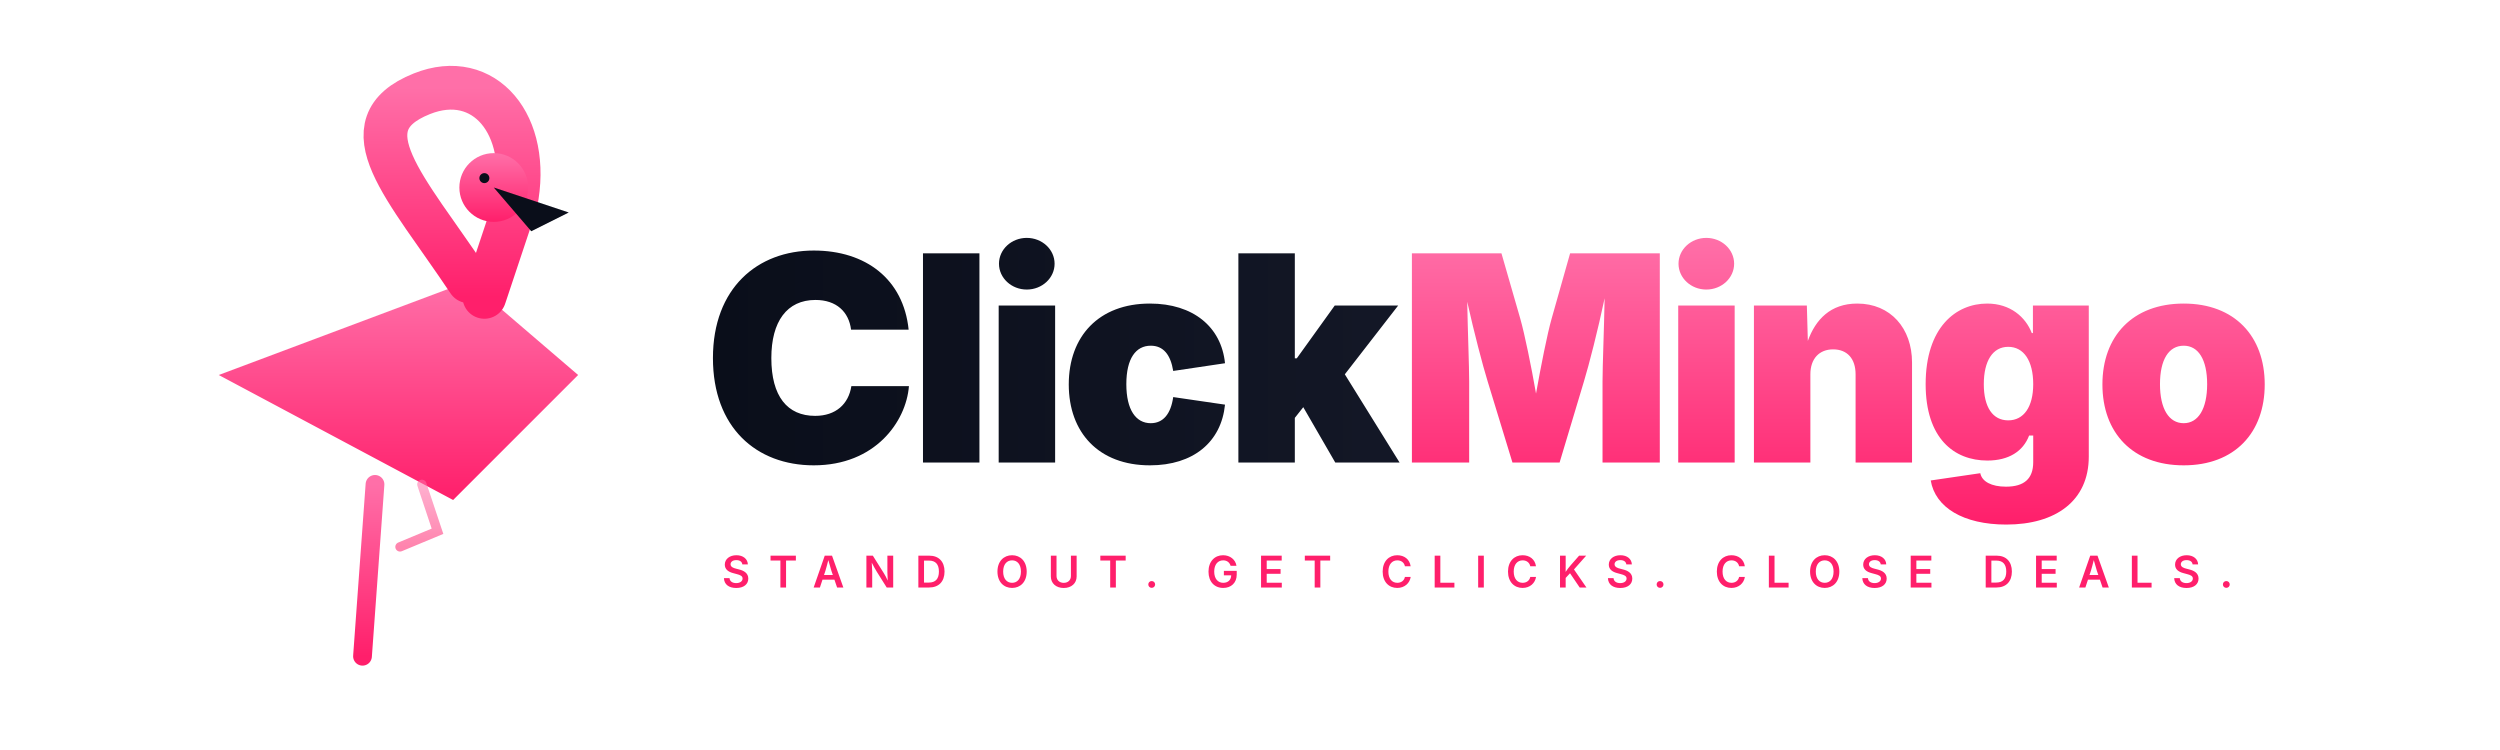
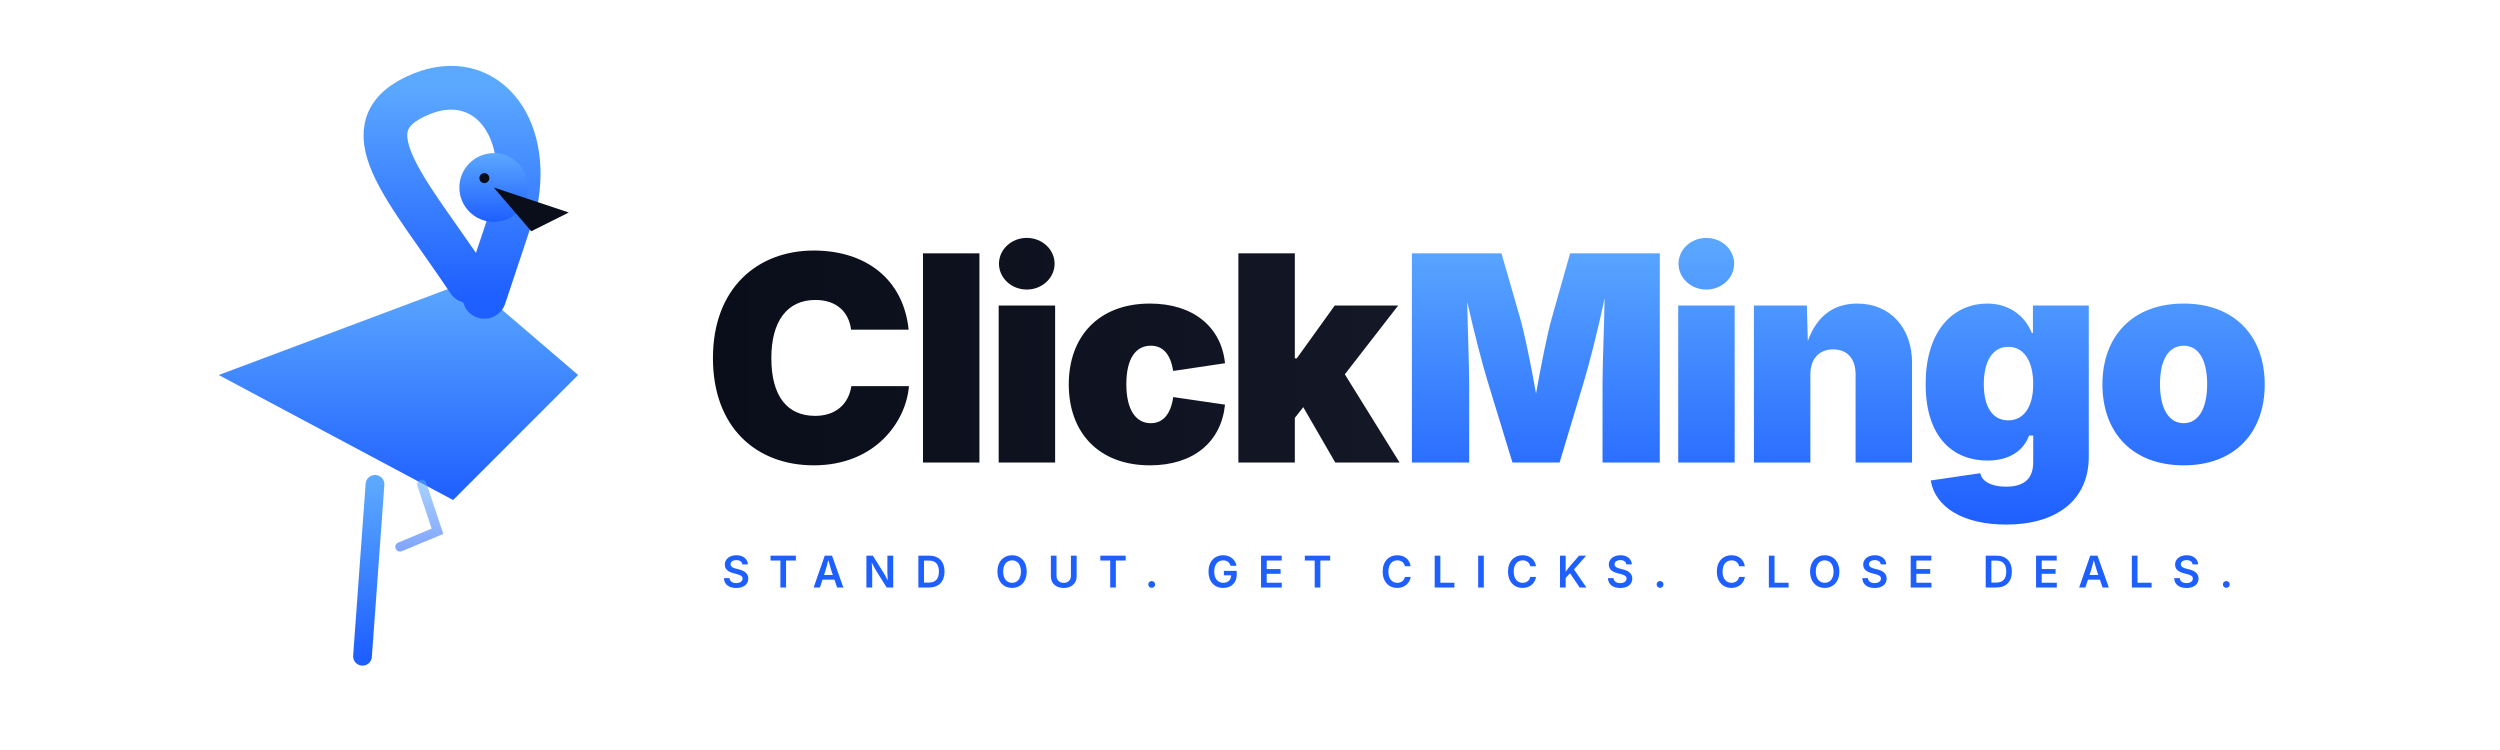
<svg xmlns="http://www.w3.org/2000/svg" viewBox="0 0 800 240" width="800" height="240">
  <defs>
    <linearGradient id="pink1" x1="0" y1="0" x2="0" y2="1">
-       <stop offset="0%" stop-color="#FF6FA8" />
-       <stop offset="100%" stop-color="#FF1F6B" />
+       <stop offset="0%" stop-color="#5BA8FF" />
+       <stop offset="100%" stop-color="#1E5FFF" />
    </linearGradient>
    <linearGradient id="ink1" x1="0" y1="0" x2="1" y2="0">
      <stop offset="0%" stop-color="#0A0E1A" />
      <stop offset="100%" stop-color="#1F2336" />
    </linearGradient>
  </defs>
  <g transform="translate(40,30)">
    <path d="M 30 90 L 110 60 L 145 90 L 105 130 Z" fill="url(#pink1)" />
    <path d="M 110 60 C 90 30, 70 10, 95 0 C 115 -8, 130 10, 125 35 L 115 65" stroke="url(#pink1)" stroke-width="14" stroke-linecap="round" fill="none" />
    <circle cx="118" cy="30" r="11" fill="url(#pink1)" />
    <path d="M 118 30 L 142 38 L 130 44 Z" fill="#0A0E1A" />
    <circle cx="115" cy="27" r="1.6" fill="#0A0E1A" />
    <line x1="80" y1="125" x2="76" y2="180" stroke="url(#pink1)" stroke-width="6" stroke-linecap="round" />
    <line x1="76" y1="180" x2="92" y2="180" stroke="url(#pink1)" stroke-width="5" stroke-linecap="round" />
    <path d="M 95 125 L 100 140 L 88 145" stroke="url(#pink1)" stroke-width="3" stroke-linecap="round" fill="none" opacity="0.55" />
  </g>
  <g transform="translate(225,148)">
    <text font-family="'Inter', system-ui, sans-serif" font-weight="900" font-size="92" letter-spacing="-3" fill="url(#ink1)">Click<tspan fill="url(#pink1)">Mingo</tspan>
    </text>
-     <text x="6" y="40" font-family="'Inter', system-ui, sans-serif" font-weight="600" font-size="14" letter-spacing="6" fill="#FF1F6B">STAND OUT. GET CLICKS. CLOSE DEALS.</text>
+     <text x="6" y="40" font-family="'Inter', system-ui, sans-serif" font-weight="600" font-size="14" letter-spacing="6" fill="#1E5FFF">STAND OUT. GET CLICKS. CLOSE DEALS.</text>
  </g>
</svg>
